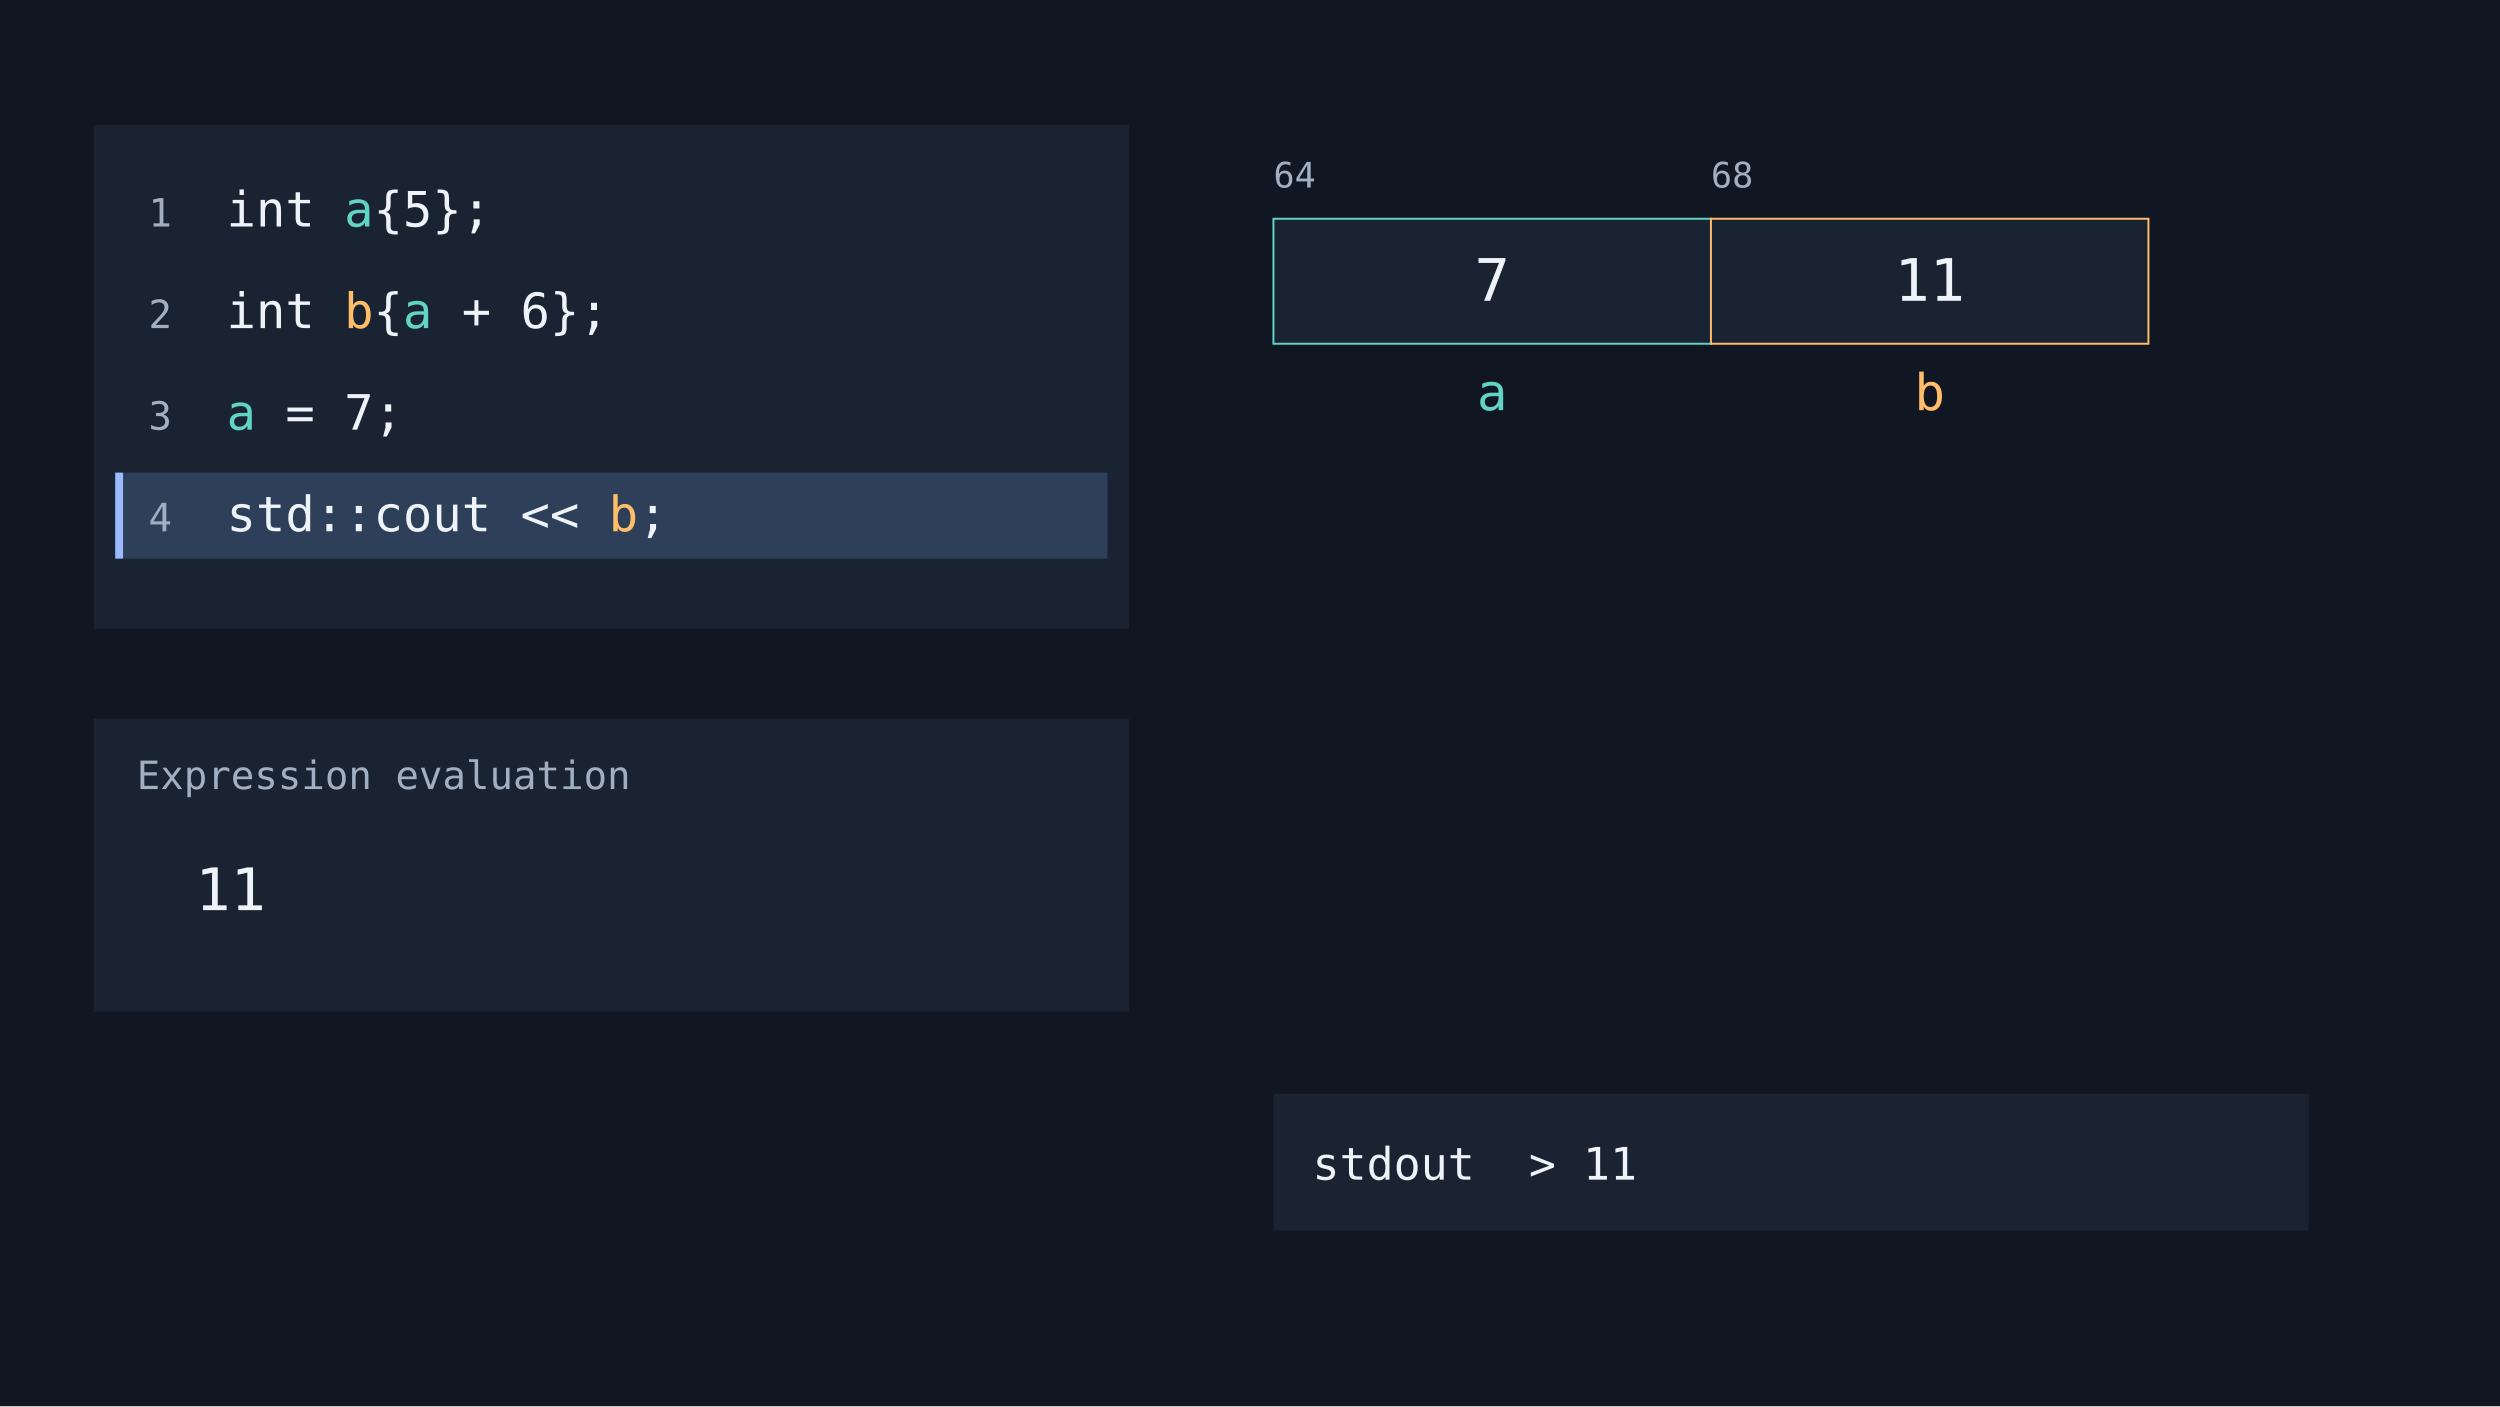
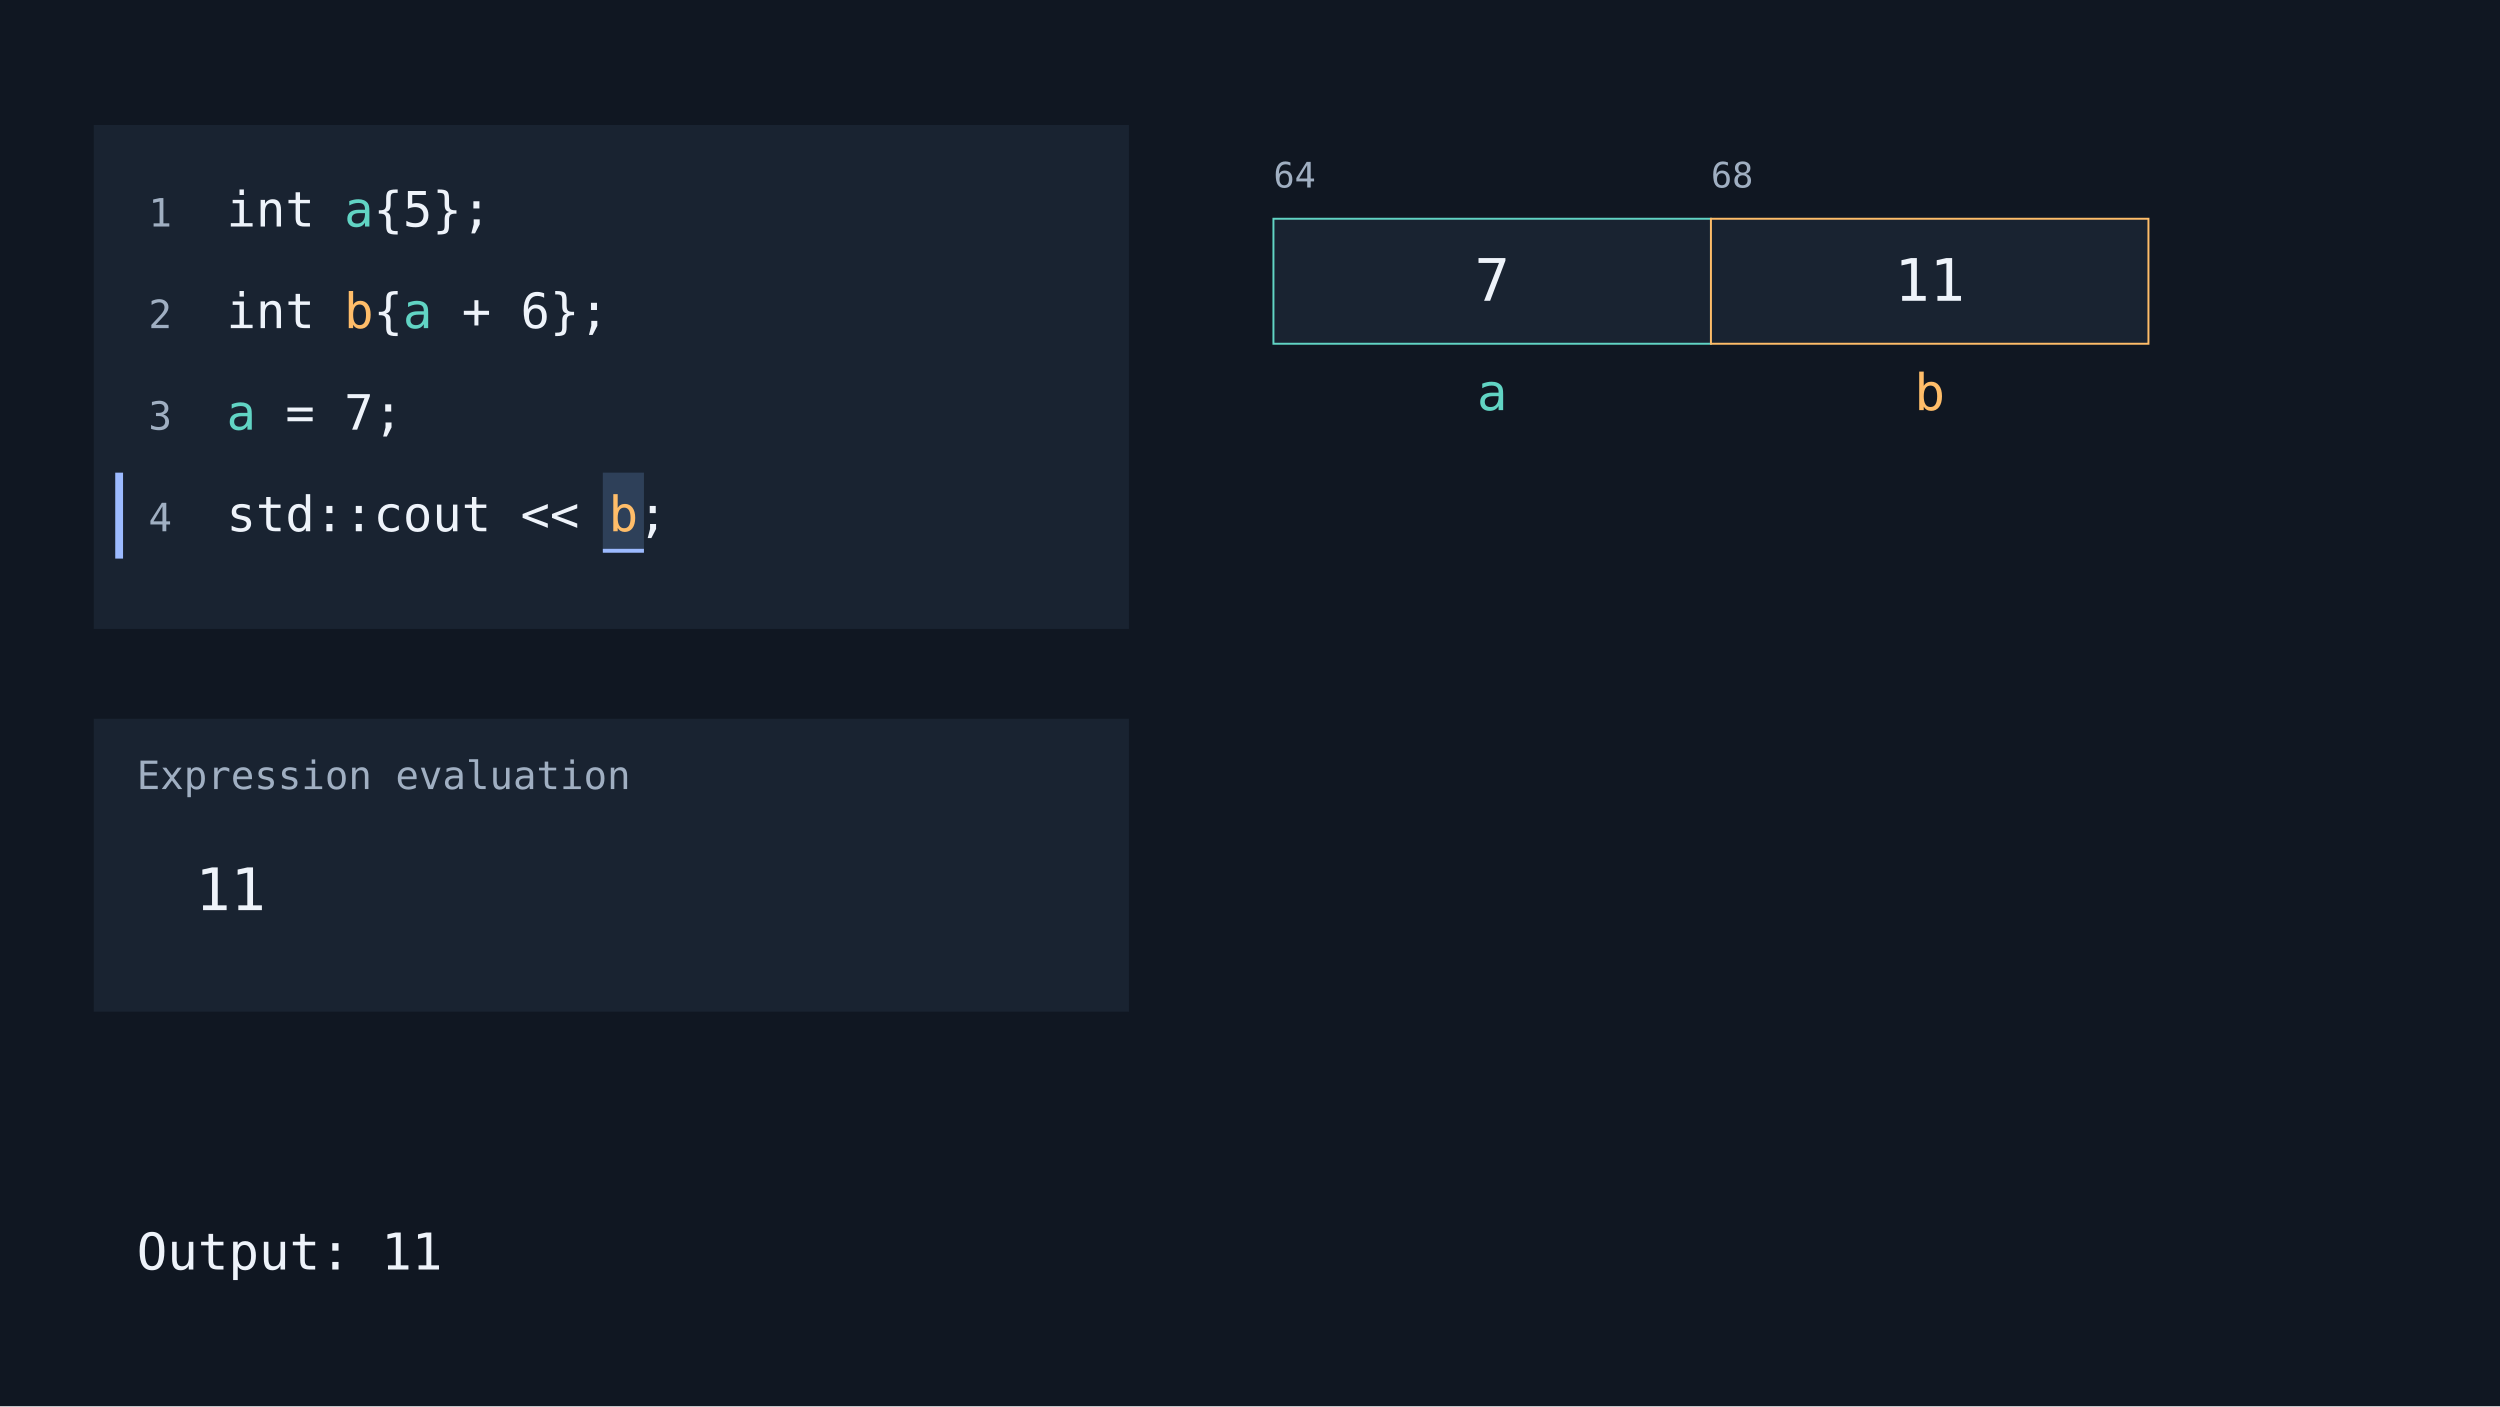
<svg xmlns="http://www.w3.org/2000/svg" viewBox="0 0 1280 720" width="1280" height="720" role="img">
  <rect x="0" y="0" width="1280" height="720" fill="#101722" stroke="none" stroke-width="1" />
  <rect x="48" y="64" width="530" height="258" fill="#192331" stroke="none" stroke-width="1" />
  <rect x="48" y="368" width="530" height="150" fill="#192331" stroke="none" stroke-width="1" />
  <text x="70" y="404" font-family="DejaVu Sans Mono,monospace" font-size="20" fill="#a0afc2" xml:space="preserve">Expression evaluation</text>
  <text x="100" y="466" font-family="DejaVu Sans Mono,monospace" font-size="30" fill="#eef3fa" xml:space="preserve">11</text>
  <text x="76" y="116" font-family="DejaVu Sans Mono,monospace" font-size="20" fill="#a0afc2" xml:space="preserve">1</text>
  <text x="116" y="116" font-family="DejaVu Sans Mono,monospace" font-size="25" fill="#eef3fa" xml:space="preserve" />
  <text x="116.0" y="116" font-family="DejaVu Sans Mono,monospace" font-size="25" fill="#eef3fa" xml:space="preserve">int</text>
  <text x="161.15" y="116" font-family="DejaVu Sans Mono,monospace" font-size="25" fill="#eef3fa" xml:space="preserve"> </text>
  <text x="176.2" y="116" font-family="DejaVu Sans Mono,monospace" font-size="25" fill="#61d4c4" xml:space="preserve">a</text>
  <text x="191.25" y="116" font-family="DejaVu Sans Mono,monospace" font-size="25" fill="#eef3fa" xml:space="preserve">{5};</text>
  <text x="76" y="168" font-family="DejaVu Sans Mono,monospace" font-size="20" fill="#a0afc2" xml:space="preserve">2</text>
  <text x="116" y="168" font-family="DejaVu Sans Mono,monospace" font-size="25" fill="#eef3fa" xml:space="preserve" />
  <text x="116.0" y="168" font-family="DejaVu Sans Mono,monospace" font-size="25" fill="#eef3fa" xml:space="preserve">int</text>
  <text x="161.15" y="168" font-family="DejaVu Sans Mono,monospace" font-size="25" fill="#eef3fa" xml:space="preserve"> </text>
  <text x="176.2" y="168" font-family="DejaVu Sans Mono,monospace" font-size="25" fill="#ffbd69" xml:space="preserve">b</text>
  <text x="191.25" y="168" font-family="DejaVu Sans Mono,monospace" font-size="25" fill="#eef3fa" xml:space="preserve">{</text>
  <text x="206.3" y="168" font-family="DejaVu Sans Mono,monospace" font-size="25" fill="#61d4c4" xml:space="preserve">a</text>
  <text x="221.35" y="168" font-family="DejaVu Sans Mono,monospace" font-size="25" fill="#eef3fa" xml:space="preserve"> + 6};</text>
  <text x="76" y="220" font-family="DejaVu Sans Mono,monospace" font-size="20" fill="#a0afc2" xml:space="preserve">3</text>
  <text x="116" y="220" font-family="DejaVu Sans Mono,monospace" font-size="25" fill="#eef3fa" xml:space="preserve" />
  <text x="116.0" y="220" font-family="DejaVu Sans Mono,monospace" font-size="25" fill="#61d4c4" xml:space="preserve">a</text>
  <text x="131.05" y="220" font-family="DejaVu Sans Mono,monospace" font-size="25" fill="#eef3fa" xml:space="preserve"> = 7;</text>
-   <rect x="59" y="242" width="508" height="44" fill="#2e4059" stroke="none" stroke-width="1" />
  <rect x="59" y="242" width="4" height="44" fill="#9cbaff" stroke="none" stroke-width="1" />
+   <rect x="308.65" y="242" width="21.05" height="40" fill="#2e4059" stroke="none" stroke-width="1" />
+   <line x1="308.65" y1="282" x2="329.7" y2="282" stroke="#9cbaff" stroke-width="2" />
  <text x="76" y="272" font-family="DejaVu Sans Mono,monospace" font-size="20" fill="#a0afc2" xml:space="preserve">4</text>
  <text x="116" y="272" font-family="DejaVu Sans Mono,monospace" font-size="25" fill="#eef3fa" xml:space="preserve" />
  <text x="116.0" y="272" font-family="DejaVu Sans Mono,monospace" font-size="25" fill="#eef3fa" xml:space="preserve">std</text>
  <text x="161.15" y="272" font-family="DejaVu Sans Mono,monospace" font-size="25" fill="#eef3fa" xml:space="preserve">::</text>
  <text x="191.25" y="272" font-family="DejaVu Sans Mono,monospace" font-size="25" fill="#eef3fa" xml:space="preserve">cout</text>
  <text x="251.45" y="272" font-family="DejaVu Sans Mono,monospace" font-size="25" fill="#eef3fa" xml:space="preserve"> &lt;&lt; </text>
  <text x="311.65" y="272" font-family="DejaVu Sans Mono,monospace" font-size="25" fill="#ffbd69" xml:space="preserve">b</text>
  <text x="326.7" y="272" font-family="DejaVu Sans Mono,monospace" font-size="25" fill="#eef3fa" xml:space="preserve">;</text>
  <text x="652" y="96" font-family="DejaVu Sans Mono,monospace" font-size="18" fill="#a0afc2" xml:space="preserve">64</text>
  <text x="756.174" y="210" font-family="DejaVu Sans Mono,monospace" font-size="26" fill="#61d4c4" xml:space="preserve">a</text>
  <rect x="652" y="112" width="224.0" height="64" fill="#192331" stroke="#61d4c4" stroke-width="1" />
  <text x="754.97" y="154" font-family="DejaVu Sans Mono,monospace" font-size="30" fill="#eef3fa" xml:space="preserve">7</text>
  <text x="876.0" y="96" font-family="DejaVu Sans Mono,monospace" font-size="18" fill="#a0afc2" xml:space="preserve">68</text>
  <text x="980.174" y="210" font-family="DejaVu Sans Mono,monospace" font-size="26" fill="#ffbd69" xml:space="preserve">b</text>
  <rect x="876.0" y="112" width="224.0" height="64" fill="#192331" stroke="#ffbd69" stroke-width="1" />
  <text x="969.94" y="154" font-family="DejaVu Sans Mono,monospace" font-size="30" fill="#eef3fa" xml:space="preserve">11</text>
-   <rect x="652" y="560" width="530" height="70" fill="#192331" stroke="none" stroke-width="1" />
-   <text x="672" y="604" font-family="DejaVu Sans Mono,monospace" font-size="23" fill="#eef3fa" xml:space="preserve">stdout  &gt; 11</text>
+   <text x="70" y="650" font-family="DejaVu Sans Mono,monospace" font-size="26" fill="#eef3fa" xml:space="preserve">Output: 11</text>
</svg>
